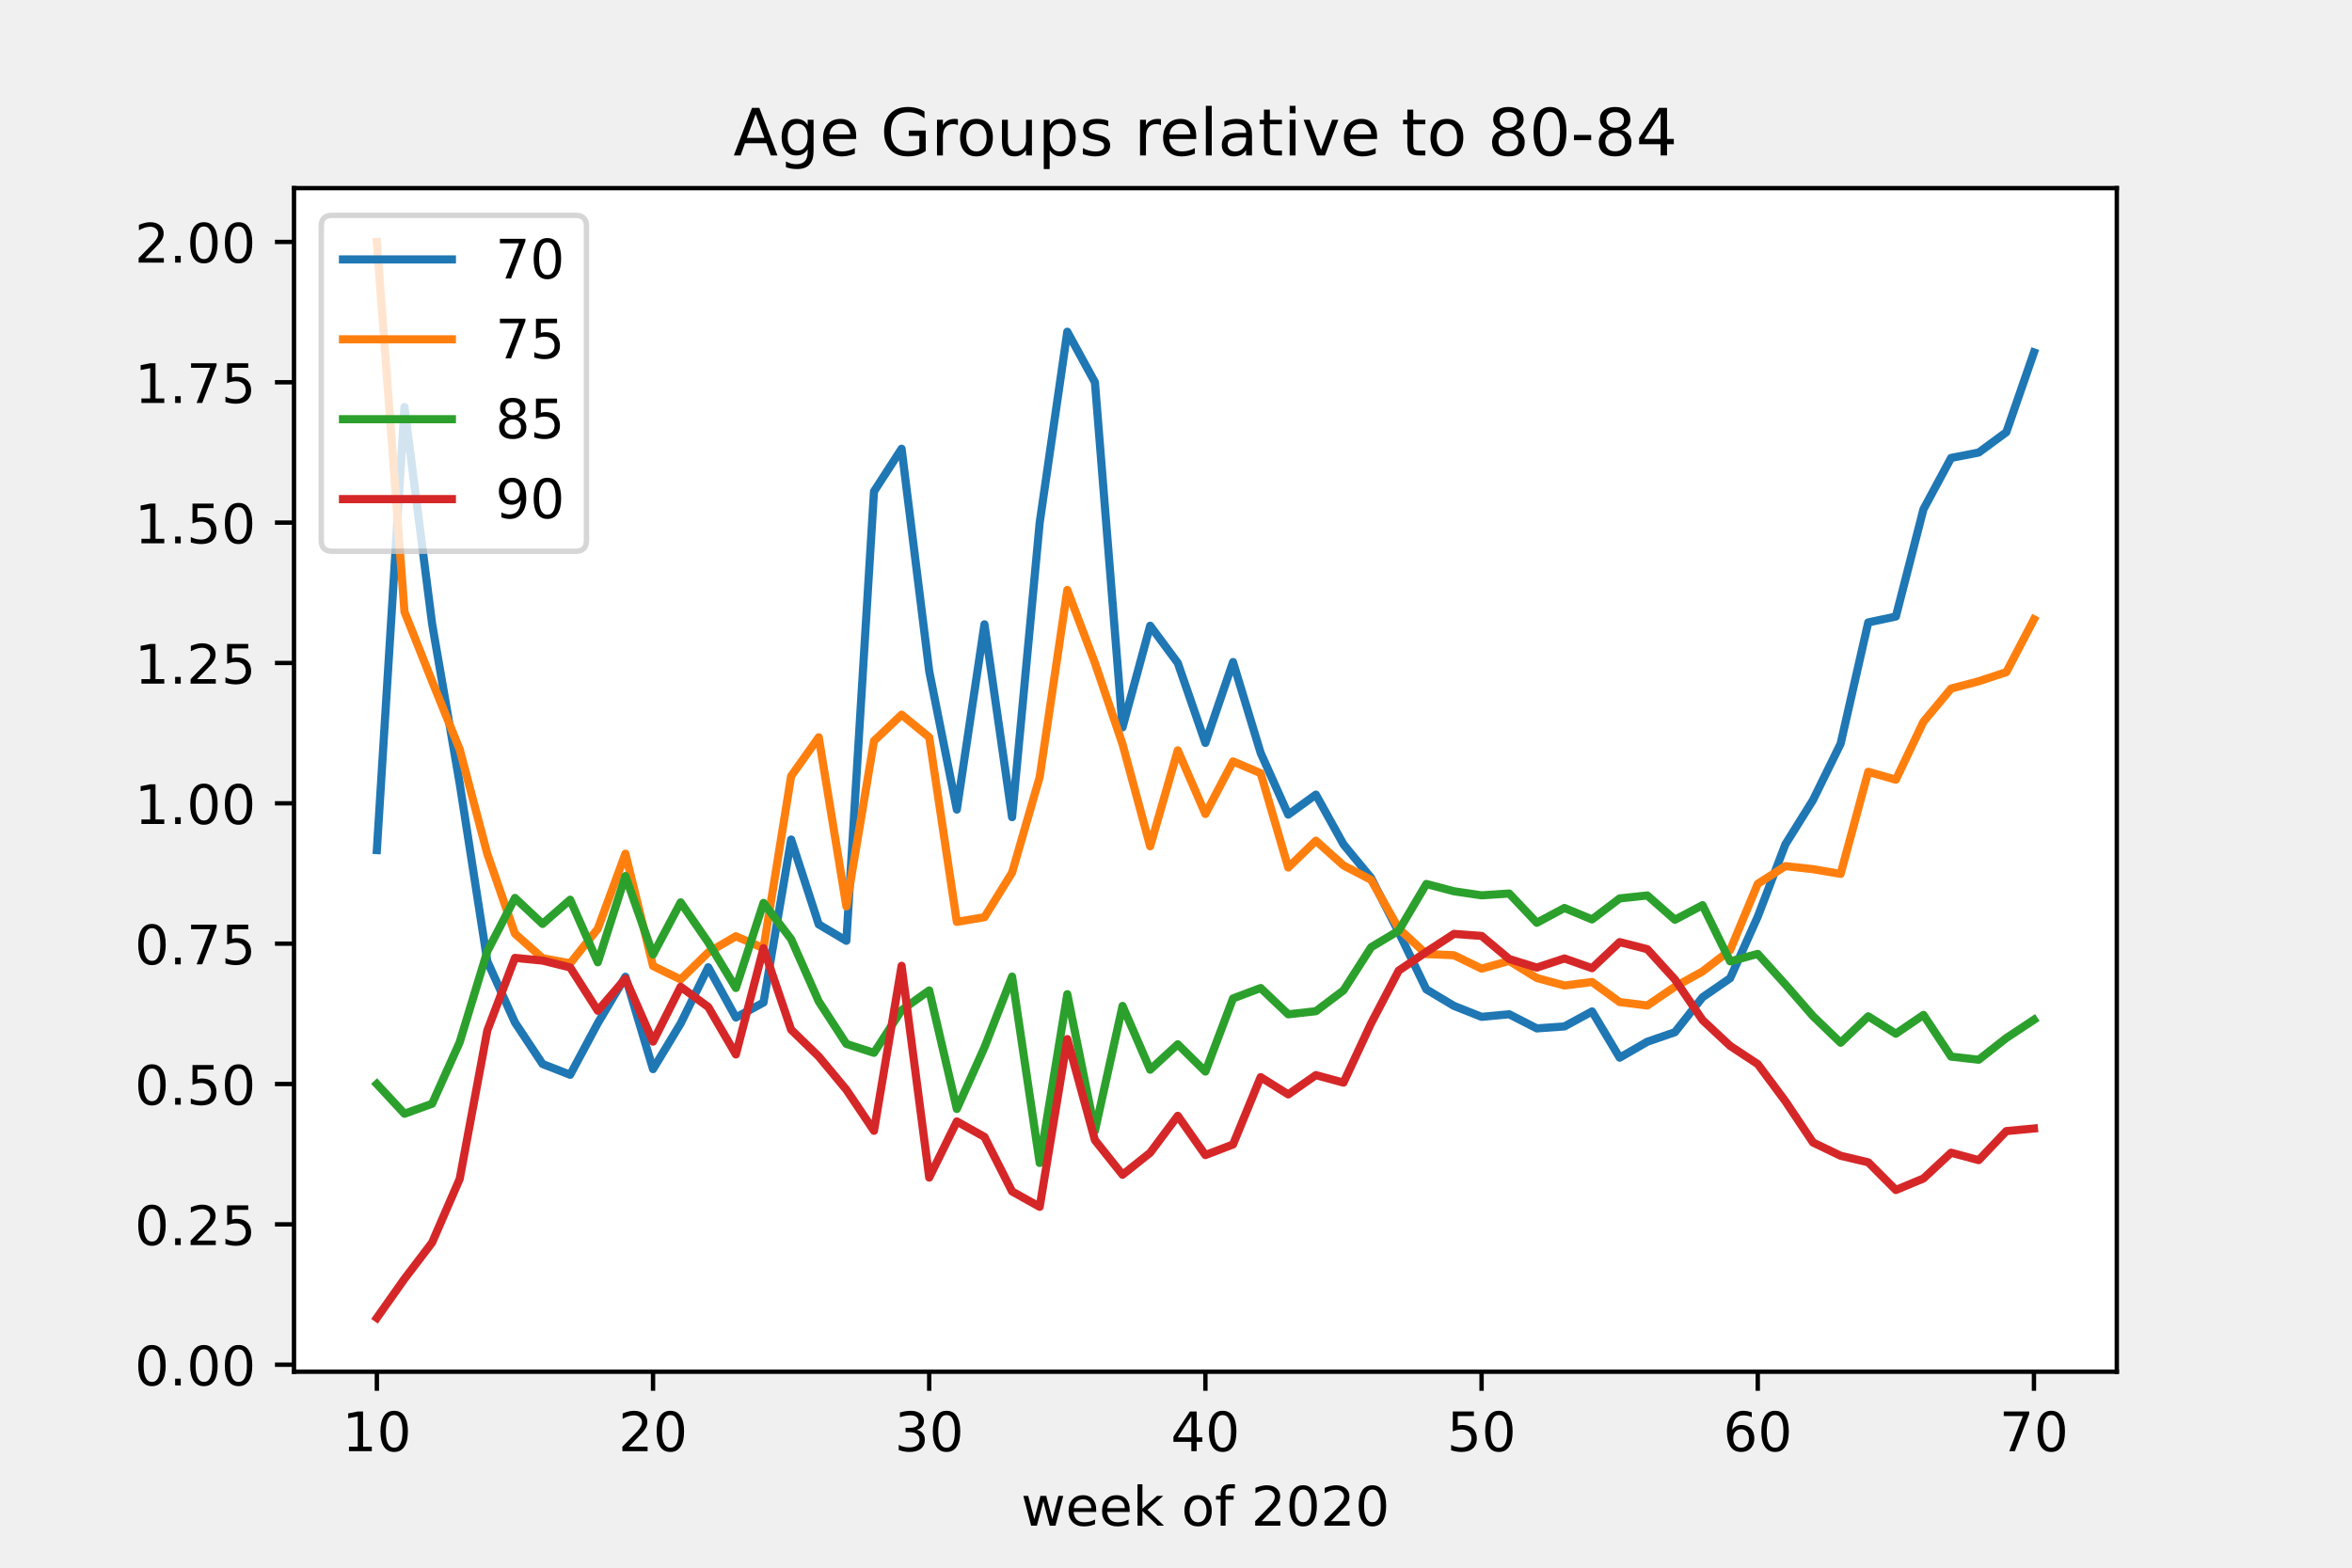
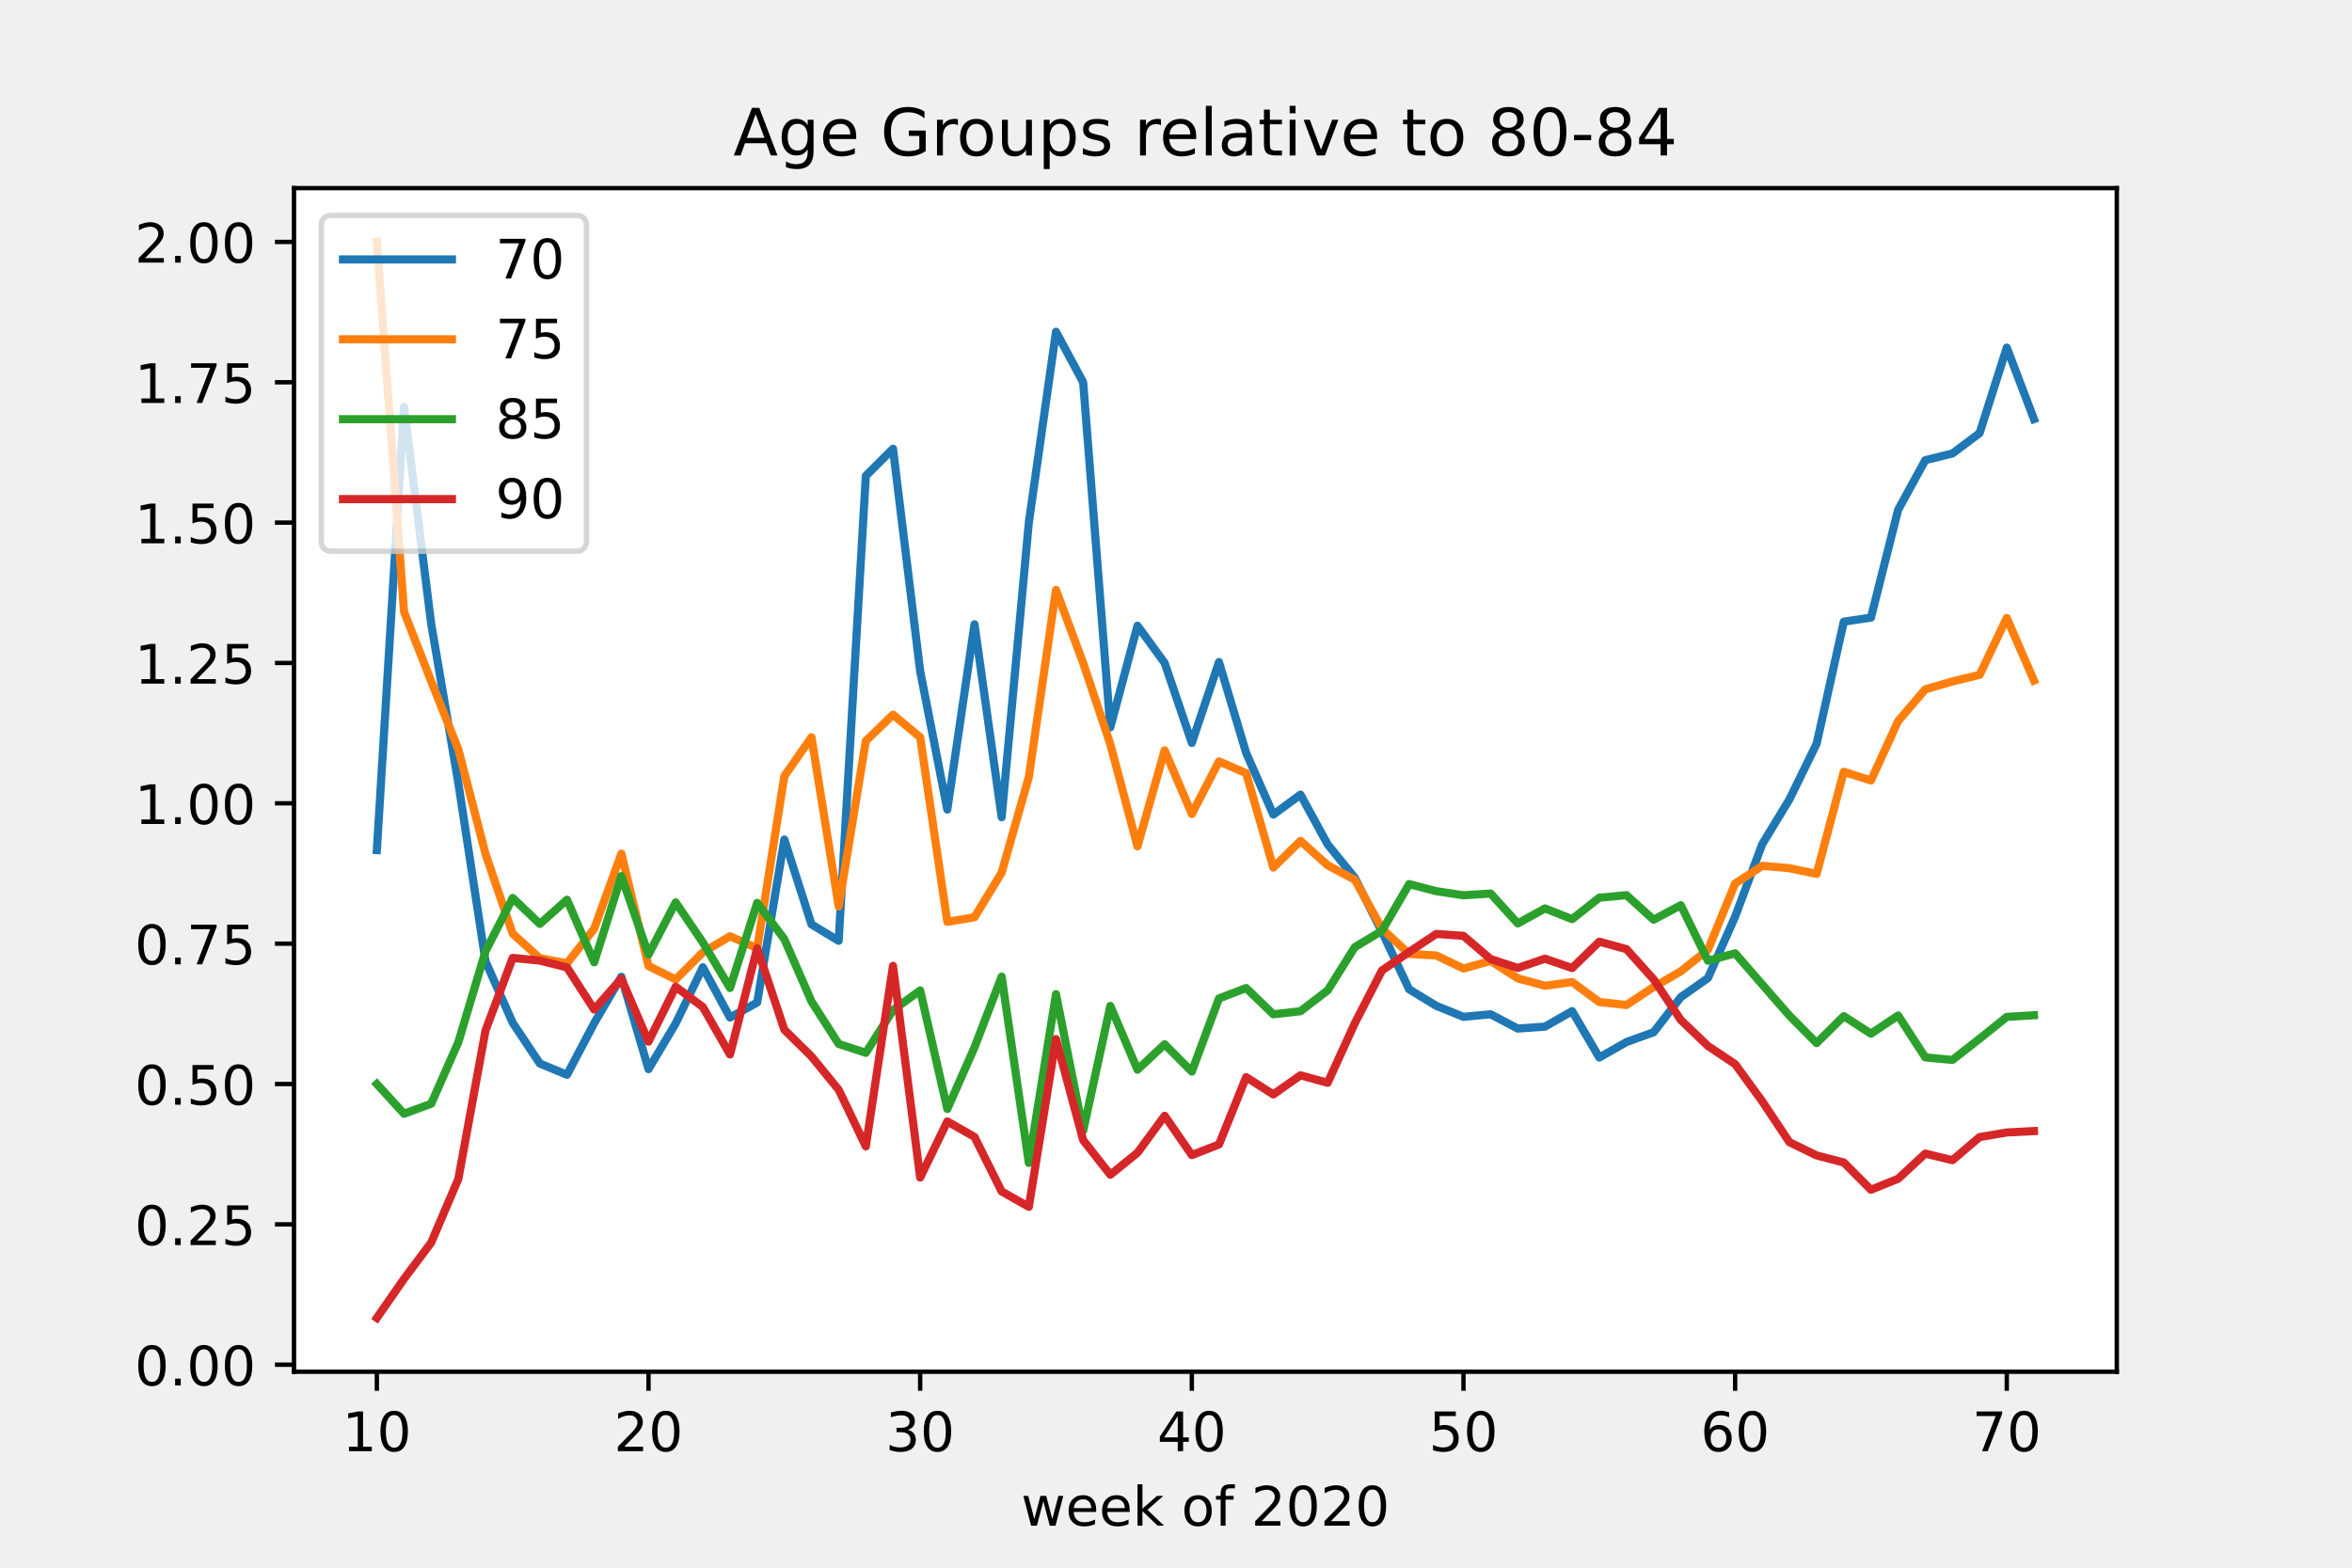
<svg xmlns="http://www.w3.org/2000/svg" xmlns:xlink="http://www.w3.org/1999/xlink" height="288pt" version="1.1" viewBox="0 0 432 288" width="432pt">
  <defs>
    <style type="text/css">*{stroke-linecap:butt;stroke-linejoin:round;}</style>
  </defs>
  <g id="figure_1">
    <g id="patch_1">
      <path d="M 0 288  L 432 288  L 432 0  L 0 0  z " style="fill:none;" />
    </g>
    <g id="axes_1">
      <g id="patch_2">
        <path d="M 54 252  L 388.8 252  L 388.8 34.56  L 54 34.56  z " style="fill:#ffffff;" />
      </g>
      <g id="matplotlib.axis_1">
        <g id="xtick_1">
          <g id="line2d_1">
            <defs>
-               <path d="M 0 0  L 0 3.5  " id="mf7855bc37a" style="stroke:#000000;stroke-width:0.8;" />
+               <path d="M 0 0  L 0 3.5  " id="mee9de5a8cb" style="stroke:#000000;stroke-width:0.8;" />
            </defs>
            <g>
-               <use style="stroke:#000000;stroke-width:0.8;" x="69.218" xlink:href="#mf7855bc37a" y="252" />
+               <use style="stroke:#000000;stroke-width:0.8;" x="69.218" xlink:href="#mee9de5a8cb" y="252" />
            </g>
          </g>
          <g id="text_1">
            <g transform="translate(62.85568 266.5984)scale(0.1 -0.1)">
              <defs>
                <path d="M 12.406 8.297  L 28.516 8.297  L 28.516 63.922  L 10.984 60.406  L 10.984 69.391  L 28.422 72.906  L 38.281 72.906  L 38.281 8.297  L 54.391 8.297  L 54.391 0  L 12.406 0  z " id="DejaVuSans-49" />
                <path d="M 31.781 66.406  Q 24.172 66.406 20.328 58.906  Q 16.5 51.422 16.5 36.375  Q 16.5 21.391 20.328 13.891  Q 24.172 6.391 31.781 6.391  Q 39.453 6.391 43.281 13.891  Q 47.125 21.391 47.125 36.375  Q 47.125 51.422 43.281 58.906  Q 39.453 66.406 31.781 66.406  z M 31.781 74.219  Q 44.047 74.219 50.516 64.516  Q 56.984 54.828 56.984 36.375  Q 56.984 17.969 50.516 8.266  Q 44.047 -1.422 31.781 -1.422  Q 19.531 -1.422 13.062 8.266  Q 6.594 17.969 6.594 36.375  Q 6.594 54.828 13.062 64.516  Q 19.531 74.219 31.781 74.219  z " id="DejaVuSans-48" />
              </defs>
              <use xlink:href="#DejaVuSans-49" />
              <use x="63.623" xlink:href="#DejaVuSans-48" />
            </g>
          </g>
        </g>
        <g id="xtick_2">
          <g id="line2d_2">
            <g>
-               <use style="stroke:#000000;stroke-width:0.8;" x="119.945" xlink:href="#mf7855bc37a" y="252" />
+               <use style="stroke:#000000;stroke-width:0.8;" x="119.114" xlink:href="#mee9de5a8cb" y="252" />
            </g>
          </g>
          <g id="text_2">
-             <g transform="translate(113.583 266.5984)scale(0.1 -0.1)">
+             <g transform="translate(112.7514 266.5984)scale(0.1 -0.1)">
              <defs>
                <path d="M 19.188 8.297  L 53.609 8.297  L 53.609 0  L 7.328 0  L 7.328 8.297  Q 12.938 14.109 22.625 23.891  Q 32.328 33.688 34.812 36.531  Q 39.547 41.844 41.422 45.531  Q 43.312 49.219 43.312 52.781  Q 43.312 58.594 39.234 62.25  Q 35.156 65.922 28.609 65.922  Q 23.969 65.922 18.812 64.312  Q 13.672 62.703 7.812 59.422  L 7.812 69.391  Q 13.766 71.781 18.938 73  Q 24.125 74.219 28.422 74.219  Q 39.75 74.219 46.484 68.547  Q 53.219 62.891 53.219 53.422  Q 53.219 48.922 51.531 44.891  Q 49.859 40.875 45.406 35.406  Q 44.188 33.984 37.641 27.219  Q 31.109 20.453 19.188 8.297  z " id="DejaVuSans-50" />
              </defs>
              <use xlink:href="#DejaVuSans-50" />
              <use x="63.623" xlink:href="#DejaVuSans-48" />
            </g>
          </g>
        </g>
        <g id="xtick_3">
          <g id="line2d_3">
            <g>
-               <use style="stroke:#000000;stroke-width:0.8;" x="170.673" xlink:href="#mf7855bc37a" y="252" />
+               <use style="stroke:#000000;stroke-width:0.8;" x="169.01" xlink:href="#mee9de5a8cb" y="252" />
            </g>
          </g>
          <g id="text_3">
-             <g transform="translate(164.3102 266.5984)scale(0.1 -0.1)">
+             <g transform="translate(162.647 266.5984)scale(0.1 -0.1)">
              <defs>
                <path d="M 40.578 39.312  Q 47.656 37.797 51.625 33  Q 55.609 28.219 55.609 21.188  Q 55.609 10.406 48.188 4.484  Q 40.766 -1.422 27.094 -1.422  Q 22.516 -1.422 17.656 -0.516  Q 12.797 0.391 7.625 2.203  L 7.625 11.719  Q 11.719 9.328 16.594 8.109  Q 21.484 6.891 26.812 6.891  Q 36.078 6.891 40.938 10.547  Q 45.797 14.203 45.797 21.188  Q 45.797 27.641 41.281 31.266  Q 36.766 34.906 28.719 34.906  L 20.219 34.906  L 20.219 43.016  L 29.109 43.016  Q 36.375 43.016 40.234 45.922  Q 44.094 48.828 44.094 54.297  Q 44.094 59.906 40.109 62.906  Q 36.141 65.922 28.719 65.922  Q 24.656 65.922 20.016 65.031  Q 15.375 64.156 9.812 62.312  L 9.812 71.094  Q 15.438 72.656 20.344 73.438  Q 25.25 74.219 29.594 74.219  Q 40.828 74.219 47.359 69.109  Q 53.906 64.016 53.906 55.328  Q 53.906 49.266 50.438 45.094  Q 46.969 40.922 40.578 39.312  z " id="DejaVuSans-51" />
              </defs>
              <use xlink:href="#DejaVuSans-51" />
              <use x="63.623" xlink:href="#DejaVuSans-48" />
            </g>
          </g>
        </g>
        <g id="xtick_4">
          <g id="line2d_4">
            <g>
-               <use style="stroke:#000000;stroke-width:0.8;" x="221.4" xlink:href="#mf7855bc37a" y="252" />
+               <use style="stroke:#000000;stroke-width:0.8;" x="218.905" xlink:href="#mee9de5a8cb" y="252" />
            </g>
          </g>
          <g id="text_4">
-             <g transform="translate(215.0375 266.5984)scale(0.1 -0.1)">
+             <g transform="translate(212.5427 266.5984)scale(0.1 -0.1)">
              <defs>
                <path d="M 37.797 64.312  L 12.891 25.391  L 37.797 25.391  z M 35.203 72.906  L 47.609 72.906  L 47.609 25.391  L 58.016 25.391  L 58.016 17.188  L 47.609 17.188  L 47.609 0  L 37.797 0  L 37.797 17.188  L 4.891 17.188  L 4.891 26.703  z " id="DejaVuSans-52" />
              </defs>
              <use xlink:href="#DejaVuSans-52" />
              <use x="63.623" xlink:href="#DejaVuSans-48" />
            </g>
          </g>
        </g>
        <g id="xtick_5">
          <g id="line2d_5">
            <g>
-               <use style="stroke:#000000;stroke-width:0.8;" x="272.127" xlink:href="#mf7855bc37a" y="252" />
+               <use style="stroke:#000000;stroke-width:0.8;" x="268.801" xlink:href="#mee9de5a8cb" y="252" />
            </g>
          </g>
          <g id="text_5">
-             <g transform="translate(265.7648 266.5984)scale(0.1 -0.1)">
+             <g transform="translate(262.4384 266.5984)scale(0.1 -0.1)">
              <defs>
                <path d="M 10.797 72.906  L 49.516 72.906  L 49.516 64.594  L 19.828 64.594  L 19.828 46.734  Q 21.969 47.469 24.109 47.828  Q 26.266 48.188 28.422 48.188  Q 40.625 48.188 47.75 41.5  Q 54.891 34.812 54.891 23.391  Q 54.891 11.625 47.562 5.094  Q 40.234 -1.422 26.906 -1.422  Q 22.312 -1.422 17.547 -0.641  Q 12.797 0.141 7.719 1.703  L 7.719 11.625  Q 12.109 9.234 16.797 8.062  Q 21.484 6.891 26.703 6.891  Q 35.156 6.891 40.078 11.328  Q 45.016 15.766 45.016 23.391  Q 45.016 31 40.078 35.438  Q 35.156 39.891 26.703 39.891  Q 22.75 39.891 18.812 39.016  Q 14.891 38.141 10.797 36.281  z " id="DejaVuSans-53" />
              </defs>
              <use xlink:href="#DejaVuSans-53" />
              <use x="63.623" xlink:href="#DejaVuSans-48" />
            </g>
          </g>
        </g>
        <g id="xtick_6">
          <g id="line2d_6">
            <g>
-               <use style="stroke:#000000;stroke-width:0.8;" x="322.855" xlink:href="#mf7855bc37a" y="252" />
+               <use style="stroke:#000000;stroke-width:0.8;" x="318.697" xlink:href="#mee9de5a8cb" y="252" />
            </g>
          </g>
          <g id="text_6">
-             <g transform="translate(316.492 266.5984)scale(0.1 -0.1)">
+             <g transform="translate(312.3341 266.5984)scale(0.1 -0.1)">
              <defs>
                <path d="M 33.016 40.375  Q 26.375 40.375 22.484 35.828  Q 18.609 31.297 18.609 23.391  Q 18.609 15.531 22.484 10.953  Q 26.375 6.391 33.016 6.391  Q 39.656 6.391 43.531 10.953  Q 47.406 15.531 47.406 23.391  Q 47.406 31.297 43.531 35.828  Q 39.656 40.375 33.016 40.375  z M 52.594 71.297  L 52.594 62.312  Q 48.875 64.062 45.094 64.984  Q 41.312 65.922 37.594 65.922  Q 27.828 65.922 22.672 59.328  Q 17.531 52.734 16.797 39.406  Q 19.672 43.656 24.016 45.922  Q 28.375 48.188 33.594 48.188  Q 44.578 48.188 50.953 41.516  Q 57.328 34.859 57.328 23.391  Q 57.328 12.156 50.688 5.359  Q 44.047 -1.422 33.016 -1.422  Q 20.359 -1.422 13.672 8.266  Q 6.984 17.969 6.984 36.375  Q 6.984 53.656 15.188 63.938  Q 23.391 74.219 37.203 74.219  Q 40.922 74.219 44.703 73.484  Q 48.484 72.75 52.594 71.297  z " id="DejaVuSans-54" />
              </defs>
              <use xlink:href="#DejaVuSans-54" />
              <use x="63.623" xlink:href="#DejaVuSans-48" />
            </g>
          </g>
        </g>
        <g id="xtick_7">
          <g id="line2d_7">
            <g>
-               <use style="stroke:#000000;stroke-width:0.8;" x="373.582" xlink:href="#mf7855bc37a" y="252" />
+               <use style="stroke:#000000;stroke-width:0.8;" x="368.592" xlink:href="#mee9de5a8cb" y="252" />
            </g>
          </g>
          <g id="text_7">
-             <g transform="translate(367.2193 266.5984)scale(0.1 -0.1)">
+             <g transform="translate(362.2298 266.5984)scale(0.1 -0.1)">
              <defs>
                <path d="M 8.203 72.906  L 55.078 72.906  L 55.078 68.703  L 28.609 0  L 18.312 0  L 43.219 64.594  L 8.203 64.594  z " id="DejaVuSans-55" />
              </defs>
              <use xlink:href="#DejaVuSans-55" />
              <use x="63.623" xlink:href="#DejaVuSans-48" />
            </g>
          </g>
        </g>
        <g id="text_8">
          <g transform="translate(187.5398 280.2766)scale(0.1 -0.1)">
            <defs>
              <path d="M 4.203 54.688  L 13.188 54.688  L 24.422 12.016  L 35.594 54.688  L 46.188 54.688  L 57.422 12.016  L 68.609 54.688  L 77.594 54.688  L 63.281 0  L 52.688 0  L 40.922 44.828  L 29.109 0  L 18.5 0  z " id="DejaVuSans-119" />
              <path d="M 56.203 29.594  L 56.203 25.203  L 14.891 25.203  Q 15.484 15.922 20.484 11.062  Q 25.484 6.203 34.422 6.203  Q 39.594 6.203 44.453 7.469  Q 49.312 8.734 54.109 11.281  L 54.109 2.781  Q 49.266 0.734 44.188 -0.344  Q 39.109 -1.422 33.891 -1.422  Q 20.797 -1.422 13.156 6.188  Q 5.516 13.812 5.516 26.812  Q 5.516 40.234 12.766 48.109  Q 20.016 56 32.328 56  Q 43.359 56 49.781 48.891  Q 56.203 41.797 56.203 29.594  z M 47.219 32.234  Q 47.125 39.594 43.094 43.984  Q 39.062 48.391 32.422 48.391  Q 24.906 48.391 20.391 44.141  Q 15.875 39.891 15.188 32.172  z " id="DejaVuSans-101" />
              <path d="M 9.078 75.984  L 18.109 75.984  L 18.109 31.109  L 44.922 54.688  L 56.391 54.688  L 27.391 29.109  L 57.625 0  L 45.906 0  L 18.109 26.703  L 18.109 0  L 9.078 0  z " id="DejaVuSans-107" />
              <path id="DejaVuSans-32" />
              <path d="M 30.609 48.391  Q 23.391 48.391 19.188 42.75  Q 14.984 37.109 14.984 27.297  Q 14.984 17.484 19.156 11.844  Q 23.344 6.203 30.609 6.203  Q 37.797 6.203 41.984 11.859  Q 46.188 17.531 46.188 27.297  Q 46.188 37.016 41.984 42.703  Q 37.797 48.391 30.609 48.391  z M 30.609 56  Q 42.328 56 49.016 48.375  Q 55.719 40.766 55.719 27.297  Q 55.719 13.875 49.016 6.219  Q 42.328 -1.422 30.609 -1.422  Q 18.844 -1.422 12.172 6.219  Q 5.516 13.875 5.516 27.297  Q 5.516 40.766 12.172 48.375  Q 18.844 56 30.609 56  z " id="DejaVuSans-111" />
              <path d="M 37.109 75.984  L 37.109 68.5  L 28.516 68.5  Q 23.688 68.5 21.797 66.547  Q 19.922 64.594 19.922 59.516  L 19.922 54.688  L 34.719 54.688  L 34.719 47.703  L 19.922 47.703  L 19.922 0  L 10.891 0  L 10.891 47.703  L 2.297 47.703  L 2.297 54.688  L 10.891 54.688  L 10.891 58.5  Q 10.891 67.625 15.141 71.797  Q 19.391 75.984 28.609 75.984  z " id="DejaVuSans-102" />
            </defs>
            <use xlink:href="#DejaVuSans-119" />
            <use x="81.787" xlink:href="#DejaVuSans-101" />
            <use x="143.311" xlink:href="#DejaVuSans-101" />
            <use x="204.834" xlink:href="#DejaVuSans-107" />
            <use x="262.744" xlink:href="#DejaVuSans-32" />
            <use x="294.531" xlink:href="#DejaVuSans-111" />
            <use x="355.713" xlink:href="#DejaVuSans-102" />
            <use x="390.918" xlink:href="#DejaVuSans-32" />
            <use x="422.705" xlink:href="#DejaVuSans-50" />
            <use x="486.328" xlink:href="#DejaVuSans-48" />
            <use x="549.951" xlink:href="#DejaVuSans-50" />
            <use x="613.574" xlink:href="#DejaVuSans-48" />
          </g>
        </g>
      </g>
      <g id="matplotlib.axis_2">
        <g id="ytick_1">
          <g id="line2d_8">
            <defs>
-               <path d="M 0 0  L -3.5 0  " id="mc076b81597" style="stroke:#000000;stroke-width:0.8;" />
+               <path d="M 0 0  L -3.5 0  " id="m089d437237" style="stroke:#000000;stroke-width:0.8;" />
            </defs>
            <g>
-               <use style="stroke:#000000;stroke-width:0.8;" x="54" xlink:href="#mc076b81597" y="250.711" />
+               <use style="stroke:#000000;stroke-width:0.8;" x="54" xlink:href="#m089d437237" y="250.711" />
            </g>
          </g>
          <g id="text_9">
            <g transform="translate(24.73438 254.51)scale(0.1 -0.1)">
              <defs>
                <path d="M 10.688 12.406  L 21 12.406  L 21 0  L 10.688 0  z " id="DejaVuSans-46" />
              </defs>
              <use xlink:href="#DejaVuSans-48" />
              <use x="63.623" xlink:href="#DejaVuSans-46" />
              <use x="95.41" xlink:href="#DejaVuSans-48" />
              <use x="159.033" xlink:href="#DejaVuSans-48" />
            </g>
          </g>
        </g>
        <g id="ytick_2">
          <g id="line2d_9">
            <g>
-               <use style="stroke:#000000;stroke-width:0.8;" x="54" xlink:href="#mc076b81597" y="224.927" />
+               <use style="stroke:#000000;stroke-width:0.8;" x="54" xlink:href="#m089d437237" y="224.927" />
            </g>
          </g>
          <g id="text_10">
            <g transform="translate(24.73438 228.7267)scale(0.1 -0.1)">
              <use xlink:href="#DejaVuSans-48" />
              <use x="63.623" xlink:href="#DejaVuSans-46" />
              <use x="95.41" xlink:href="#DejaVuSans-50" />
              <use x="159.033" xlink:href="#DejaVuSans-53" />
            </g>
          </g>
        </g>
        <g id="ytick_3">
          <g id="line2d_10">
            <g>
-               <use style="stroke:#000000;stroke-width:0.8;" x="54" xlink:href="#mc076b81597" y="199.144" />
+               <use style="stroke:#000000;stroke-width:0.8;" x="54" xlink:href="#m089d437237" y="199.144" />
            </g>
          </g>
          <g id="text_11">
            <g transform="translate(24.73438 202.9433)scale(0.1 -0.1)">
              <use xlink:href="#DejaVuSans-48" />
              <use x="63.623" xlink:href="#DejaVuSans-46" />
              <use x="95.41" xlink:href="#DejaVuSans-53" />
              <use x="159.033" xlink:href="#DejaVuSans-48" />
            </g>
          </g>
        </g>
        <g id="ytick_4">
          <g id="line2d_11">
            <g>
-               <use style="stroke:#000000;stroke-width:0.8;" x="54" xlink:href="#mc076b81597" y="173.361" />
+               <use style="stroke:#000000;stroke-width:0.8;" x="54" xlink:href="#m089d437237" y="173.361" />
            </g>
          </g>
          <g id="text_12">
            <g transform="translate(24.73438 177.1599)scale(0.1 -0.1)">
              <use xlink:href="#DejaVuSans-48" />
              <use x="63.623" xlink:href="#DejaVuSans-46" />
              <use x="95.41" xlink:href="#DejaVuSans-55" />
              <use x="159.033" xlink:href="#DejaVuSans-53" />
            </g>
          </g>
        </g>
        <g id="ytick_5">
          <g id="line2d_12">
            <g>
-               <use style="stroke:#000000;stroke-width:0.8;" x="54" xlink:href="#mc076b81597" y="147.577" />
+               <use style="stroke:#000000;stroke-width:0.8;" x="54" xlink:href="#m089d437237" y="147.577" />
            </g>
          </g>
          <g id="text_13">
            <g transform="translate(24.73438 151.3765)scale(0.1 -0.1)">
              <use xlink:href="#DejaVuSans-49" />
              <use x="63.623" xlink:href="#DejaVuSans-46" />
              <use x="95.41" xlink:href="#DejaVuSans-48" />
              <use x="159.033" xlink:href="#DejaVuSans-48" />
            </g>
          </g>
        </g>
        <g id="ytick_6">
          <g id="line2d_13">
            <g>
-               <use style="stroke:#000000;stroke-width:0.8;" x="54" xlink:href="#mc076b81597" y="121.794" />
+               <use style="stroke:#000000;stroke-width:0.8;" x="54" xlink:href="#m089d437237" y="121.794" />
            </g>
          </g>
          <g id="text_14">
            <g transform="translate(24.73438 125.5931)scale(0.1 -0.1)">
              <use xlink:href="#DejaVuSans-49" />
              <use x="63.623" xlink:href="#DejaVuSans-46" />
              <use x="95.41" xlink:href="#DejaVuSans-50" />
              <use x="159.033" xlink:href="#DejaVuSans-53" />
            </g>
          </g>
        </g>
        <g id="ytick_7">
          <g id="line2d_14">
            <g>
-               <use style="stroke:#000000;stroke-width:0.8;" x="54" xlink:href="#mc076b81597" y="96.01" />
+               <use style="stroke:#000000;stroke-width:0.8;" x="54" xlink:href="#m089d437237" y="96.01" />
            </g>
          </g>
          <g id="text_15">
            <g transform="translate(24.73438 99.80965)scale(0.1 -0.1)">
              <use xlink:href="#DejaVuSans-49" />
              <use x="63.623" xlink:href="#DejaVuSans-46" />
              <use x="95.41" xlink:href="#DejaVuSans-53" />
              <use x="159.033" xlink:href="#DejaVuSans-48" />
            </g>
          </g>
        </g>
        <g id="ytick_8">
          <g id="line2d_15">
            <g>
-               <use style="stroke:#000000;stroke-width:0.8;" x="54" xlink:href="#mc076b81597" y="70.227" />
+               <use style="stroke:#000000;stroke-width:0.8;" x="54" xlink:href="#m089d437237" y="70.227" />
            </g>
          </g>
          <g id="text_16">
            <g transform="translate(24.73438 74.02625)scale(0.1 -0.1)">
              <use xlink:href="#DejaVuSans-49" />
              <use x="63.623" xlink:href="#DejaVuSans-46" />
              <use x="95.41" xlink:href="#DejaVuSans-55" />
              <use x="159.033" xlink:href="#DejaVuSans-53" />
            </g>
          </g>
        </g>
        <g id="ytick_9">
          <g id="line2d_16">
            <g>
-               <use style="stroke:#000000;stroke-width:0.8;" x="54" xlink:href="#mc076b81597" y="44.444" />
+               <use style="stroke:#000000;stroke-width:0.8;" x="54" xlink:href="#m089d437237" y="44.444" />
            </g>
          </g>
          <g id="text_17">
            <g transform="translate(24.73438 48.24285)scale(0.1 -0.1)">
              <use xlink:href="#DejaVuSans-50" />
              <use x="63.623" xlink:href="#DejaVuSans-46" />
              <use x="95.41" xlink:href="#DejaVuSans-48" />
              <use x="159.033" xlink:href="#DejaVuSans-48" />
            </g>
          </g>
        </g>
      </g>
      <g id="line2d_17">
-         <path clip-path="url(#p39f4056c13)" d="M 69.218 156.172  L 74.291 74.777  L 79.364 114.592  L 84.436 143.954  L 89.509 176.602  L 94.582 187.832  L 99.655 195.467  L 104.727 197.448  L 109.8 187.964  L 114.873 179.442  L 119.945 196.408  L 125.018 188.022  L 130.091 177.696  L 135.164 186.931  L 140.236 184.173  L 145.309 154.231  L 150.382 169.822  L 155.455 172.834  L 160.527 90.281  L 165.6 82.44  L 170.673 123.311  L 175.745 148.723  L 180.818 114.694  L 185.891 150.124  L 190.964 96.01  L 196.036 60.945  L 201.109 70.227  L 206.182 133.619  L 211.255 114.953  L 216.327 121.794  L 221.4 136.481  L 226.473 121.629  L 231.545 138.311  L 236.618 149.656  L 241.691 145.978  L 246.764 155.118  L 251.836 161.285  L 256.909 171.255  L 261.982 181.761  L 267.055 184.793  L 272.127 186.804  L 277.2 186.332  L 282.273 188.928  L 287.345 188.569  L 292.418 185.81  L 297.491 194.306  L 302.564 191.377  L 307.636 189.627  L 312.709 183.209  L 317.782 179.711  L 322.855 168.389  L 327.927 155.114  L 333 146.979  L 338.073 136.628  L 343.145 114.345  L 348.218 113.264  L 353.291 93.547  L 358.364 84.127  L 363.436 83.136  L 368.509 79.396  L 373.582 64.746  " style="fill:none;stroke:#1f77b4;stroke-linecap:square;stroke-width:1.5;" />
+         <path clip-path="url(#p88401be35b)" d="M 69.218 156.172  L 74.208 74.777  L 79.197 114.592  L 84.187 143.874  L 89.176 176.602  L 94.166 187.892  L 99.156 195.379  L 104.145 197.448  L 109.135 187.964  L 114.124 179.442  L 119.114 196.408  L 124.103 188.022  L 129.093 177.696  L 134.083 186.931  L 139.072 184.173  L 144.062 154.231  L 149.051 169.822  L 154.041 172.834  L 159.03 87.416  L 164.02 82.44  L 169.01 123.311  L 173.999 148.723  L 178.989 114.694  L 183.978 150.124  L 188.968 96.01  L 193.957 60.945  L 198.947 70.227  L 203.937 133.619  L 208.926 114.953  L 213.916 121.794  L 218.905 136.481  L 223.895 121.629  L 228.884 138.311  L 233.874 149.656  L 238.863 145.978  L 243.853 155.118  L 248.843 161.262  L 253.832 171.184  L 258.822 181.747  L 263.811 184.781  L 268.801 186.8  L 273.79 186.333  L 278.78 188.958  L 283.77 188.602  L 288.759 185.761  L 293.749 194.278  L 298.738 191.432  L 303.728 189.632  L 308.717 183.188  L 313.707 179.68  L 318.697 168.389  L 323.686 155.06  L 328.676 146.845  L 333.665 136.628  L 338.655 114.212  L 343.644 113.457  L 348.634 93.655  L 353.624 84.539  L 358.613 83.31  L 363.603 79.566  L 368.592 63.866  L 373.582 76.992  " style="fill:none;stroke:#1f77b4;stroke-linecap:square;stroke-width:1.5;" />
      </g>
      <g id="line2d_18">
-         <path clip-path="url(#p39f4056c13)" d="M 69.218 44.444  L 74.291 112.39  L 79.364 125.147  L 84.436 137.674  L 89.509 156.867  L 94.582 171.525  L 99.655 176.031  L 104.727 176.972  L 109.8 170.623  L 114.873 156.828  L 119.945 177.465  L 125.018 179.933  L 130.091 174.958  L 135.164 172.004  L 140.236 174.192  L 145.309 142.587  L 150.382 135.444  L 155.455 166.52  L 160.527 136.118  L 165.6 131.293  L 170.673 135.444  L 175.745 169.35  L 180.818 168.503  L 185.891 160.31  L 190.964 142.743  L 196.036 108.386  L 201.109 121.794  L 206.182 136.721  L 211.255 155.47  L 216.327 137.848  L 221.4 149.535  L 226.473 139.881  L 231.545 142.041  L 236.618 159.374  L 241.691 154.446  L 246.764 158.993  L 251.836 161.637  L 256.909 170.593  L 261.982 175.269  L 267.055 175.484  L 272.127 177.951  L 277.2 176.531  L 282.273 179.669  L 287.345 181.049  L 292.418 180.404  L 297.491 184.092  L 302.564 184.722  L 307.636 181.267  L 312.709 178.465  L 317.782 174.55  L 322.855 162.362  L 327.927 159.114  L 333 159.679  L 338.073 160.54  L 343.145 141.79  L 348.218 143.234  L 353.291 132.581  L 358.364 126.497  L 363.436 125.157  L 368.509 123.481  L 373.582 113.783  " style="fill:none;stroke:#ff7f0e;stroke-linecap:square;stroke-width:1.5;" />
+         <path clip-path="url(#p88401be35b)" d="M 69.218 44.444  L 74.208 112.39  L 79.197 125.147  L 84.187 137.674  L 89.176 156.867  L 94.166 171.525  L 99.156 176.031  L 104.145 176.972  L 109.135 170.623  L 114.124 156.828  L 119.114 177.465  L 124.103 179.933  L 129.093 174.958  L 134.083 172.004  L 139.072 174.192  L 144.062 142.587  L 149.051 135.444  L 154.041 166.52  L 159.03 136.118  L 164.02 131.293  L 169.01 135.444  L 173.999 169.35  L 178.989 168.503  L 183.978 160.31  L 188.968 142.743  L 193.957 108.386  L 198.947 121.794  L 203.937 136.721  L 208.926 155.47  L 213.916 137.848  L 218.905 149.535  L 223.895 139.881  L 228.884 142.041  L 233.874 159.374  L 238.863 154.482  L 243.853 158.963  L 248.843 161.614  L 253.832 170.593  L 258.822 175.254  L 263.811 175.527  L 268.801 177.93  L 273.79 176.529  L 278.78 179.738  L 283.77 181.094  L 288.759 180.408  L 293.749 184.085  L 298.738 184.629  L 303.728 181.324  L 308.717 178.442  L 313.707 174.472  L 318.697 162.311  L 323.686 159.062  L 328.676 159.495  L 333.665 160.54  L 338.655 141.787  L 343.644 143.379  L 348.634 132.473  L 353.624 126.635  L 358.613 125.183  L 363.603 123.976  L 368.592 113.523  L 373.582 125.026  " style="fill:none;stroke:#ff7f0e;stroke-linecap:square;stroke-width:1.5;" />
      </g>
      <g id="line2d_19">
-         <path clip-path="url(#p39f4056c13)" d="M 69.218 199.144  L 74.291 204.604  L 79.364 202.772  L 84.436 191.455  L 89.509 174.765  L 94.582 164.967  L 99.655 169.727  L 104.727 165.29  L 109.8 176.783  L 114.873 160.94  L 119.945 175.36  L 125.018 165.777  L 130.091 173.132  L 135.164 181.503  L 140.236 165.875  L 145.309 172.529  L 150.382 183.977  L 155.455 191.777  L 160.527 193.414  L 165.6 185.574  L 170.673 181.955  L 175.745 203.728  L 180.818 192.418  L 185.891 179.409  L 190.964 213.647  L 196.036 182.643  L 201.109 207.738  L 206.182 184.798  L 211.255 196.513  L 216.327 191.847  L 221.4 196.859  L 226.473 183.421  L 231.545 181.514  L 236.618 186.337  L 241.691 185.771  L 246.764 181.945  L 251.836 174.018  L 256.909 170.972  L 261.982 162.394  L 267.055 163.735  L 272.127 164.482  L 277.2 164.149  L 282.273 169.523  L 287.345 166.805  L 292.418 168.906  L 297.491 165.049  L 302.564 164.505  L 307.636 168.971  L 312.709 166.293  L 317.782 176.614  L 322.855 175.241  L 327.927 180.854  L 333 186.676  L 338.073 191.562  L 343.145 186.711  L 348.218 189.902  L 353.291 186.449  L 358.364 194.111  L 363.436 194.683  L 368.509 190.698  L 373.582 187.339  " style="fill:none;stroke:#2ca02c;stroke-linecap:square;stroke-width:1.5;" />
+         <path clip-path="url(#p88401be35b)" d="M 69.218 199.144  L 74.208 204.604  L 79.197 202.772  L 84.187 191.455  L 89.176 174.765  L 94.166 164.967  L 99.156 169.727  L 104.145 165.29  L 109.135 176.783  L 114.124 160.94  L 119.114 175.36  L 124.103 165.777  L 129.093 173.132  L 134.083 181.503  L 139.072 165.875  L 144.062 172.529  L 149.051 183.977  L 154.041 191.777  L 159.03 193.414  L 164.02 185.574  L 169.01 181.955  L 173.999 203.728  L 178.989 192.418  L 183.978 179.409  L 188.968 213.647  L 193.957 182.643  L 198.947 207.738  L 203.937 184.798  L 208.926 196.513  L 213.916 191.847  L 218.905 196.859  L 223.895 183.421  L 228.884 181.514  L 233.874 186.337  L 238.863 185.771  L 243.853 181.945  L 248.843 173.997  L 253.832 170.995  L 258.822 162.418  L 263.811 163.719  L 268.801 164.472  L 273.79 164.155  L 278.78 169.643  L 283.77 166.889  L 288.759 168.855  L 293.749 164.915  L 298.738 164.45  L 303.728 168.961  L 308.717 166.299  L 313.707 176.492  L 318.697 175.138  L 323.686 180.872  L 328.676 186.594  L 333.665 191.625  L 338.655 186.675  L 343.644 189.902  L 348.634 186.557  L 353.624 194.25  L 358.613 194.725  L 363.603 190.82  L 368.592 186.811  L 373.582 186.515  " style="fill:none;stroke:#2ca02c;stroke-linecap:square;stroke-width:1.5;" />
      </g>
      <g id="line2d_20">
-         <path clip-path="url(#p39f4056c13)" d="M 69.218 242.116  L 74.291 234.937  L 79.364 228.281  L 84.436 216.574  L 89.509 189.303  L 94.582 175.978  L 99.655 176.469  L 104.727 177.726  L 109.8 185.682  L 114.873 179.785  L 119.945 191.356  L 125.018 181.281  L 130.091 184.997  L 135.164 193.716  L 140.236 174.192  L 145.309 189.163  L 150.382 194.088  L 155.455 200.196  L 160.527 207.738  L 165.6 177.432  L 170.673 216.333  L 175.745 206.02  L 180.818 208.86  L 185.891 218.879  L 190.964 221.705  L 196.036 190.893  L 201.109 209.457  L 206.182 215.816  L 211.255 211.773  L 216.327 204.982  L 221.4 212.199  L 226.473 210.249  L 231.545 197.88  L 236.618 201.054  L 241.691 197.509  L 246.764 198.889  L 251.836 187.996  L 256.909 178.304  L 261.982 174.881  L 267.055 171.568  L 272.127 171.937  L 277.2 176.182  L 282.273 177.754  L 287.345 176.081  L 292.418 177.862  L 297.491 173.076  L 302.564 174.371  L 307.636 179.939  L 312.709 187.398  L 317.782 192.143  L 322.855 195.486  L 327.927 202.304  L 333 209.883  L 338.073 212.327  L 343.145 213.525  L 348.218 218.617  L 353.291 216.495  L 358.364 211.766  L 363.436 213.128  L 368.509 207.793  L 373.582 207.317  " style="fill:none;stroke:#d62728;stroke-linecap:square;stroke-width:1.5;" />
+         <path clip-path="url(#p88401be35b)" d="M 69.218 242.116  L 74.208 234.937  L 79.197 228.281  L 84.187 216.574  L 89.176 189.303  L 94.166 175.978  L 99.156 176.469  L 104.145 177.726  L 109.135 185.454  L 114.124 179.785  L 119.114 191.356  L 124.103 181.281  L 129.093 184.997  L 134.083 193.716  L 139.072 174.192  L 144.062 189.163  L 149.051 194.088  L 154.041 200.196  L 159.03 210.603  L 164.02 177.432  L 169.01 216.333  L 173.999 206.02  L 178.989 208.86  L 183.978 218.879  L 188.968 221.705  L 193.957 190.893  L 198.947 209.457  L 203.937 215.816  L 208.926 211.773  L 213.916 204.982  L 218.905 212.199  L 223.895 210.249  L 228.884 197.88  L 233.874 201.054  L 238.863 197.545  L 243.853 198.919  L 248.843 187.98  L 253.832 178.281  L 258.822 174.887  L 263.811 171.572  L 268.801 171.93  L 273.79 176.192  L 278.78 177.822  L 283.77 176.124  L 288.759 177.839  L 293.749 172.999  L 298.738 174.366  L 303.728 179.923  L 308.717 187.377  L 313.707 192.162  L 318.697 195.486  L 323.686 202.334  L 328.676 209.83  L 333.665 212.264  L 338.655 213.562  L 343.644 218.569  L 348.634 216.55  L 353.624 211.93  L 358.613 213.14  L 363.603 208.889  L 368.592 208.046  L 373.582 207.789  " style="fill:none;stroke:#d62728;stroke-linecap:square;stroke-width:1.5;" />
      </g>
      <g id="patch_3">
        <path d="M 54 252  L 54 34.56  " style="fill:none;stroke:#000000;stroke-linecap:square;stroke-linejoin:miter;stroke-width:0.8;" />
      </g>
      <g id="patch_4">
        <path d="M 388.8 252  L 388.8 34.56  " style="fill:none;stroke:#000000;stroke-linecap:square;stroke-linejoin:miter;stroke-width:0.8;" />
      </g>
      <g id="patch_5">
        <path d="M 54 252  L 388.8 252  " style="fill:none;stroke:#000000;stroke-linecap:square;stroke-linejoin:miter;stroke-width:0.8;" />
      </g>
      <g id="patch_6">
        <path d="M 54 34.56  L 388.8 34.56  " style="fill:none;stroke:#000000;stroke-linecap:square;stroke-linejoin:miter;stroke-width:0.8;" />
      </g>
      <g id="text_18">
        <g transform="translate(134.6906 28.56)scale(0.12 -0.12)">
          <defs>
            <path d="M 34.188 63.188  L 20.797 26.906  L 47.609 26.906  z M 28.609 72.906  L 39.797 72.906  L 67.578 0  L 57.328 0  L 50.688 18.703  L 17.828 18.703  L 11.188 0  L 0.781 0  z " id="DejaVuSans-65" />
            <path d="M 45.406 27.984  Q 45.406 37.75 41.375 43.109  Q 37.359 48.484 30.078 48.484  Q 22.859 48.484 18.828 43.109  Q 14.797 37.75 14.797 27.984  Q 14.797 18.266 18.828 12.891  Q 22.859 7.516 30.078 7.516  Q 37.359 7.516 41.375 12.891  Q 45.406 18.266 45.406 27.984  z M 54.391 6.781  Q 54.391 -7.172 48.188 -13.984  Q 42 -20.797 29.203 -20.797  Q 24.469 -20.797 20.266 -20.094  Q 16.062 -19.391 12.109 -17.922  L 12.109 -9.188  Q 16.062 -11.328 19.922 -12.344  Q 23.781 -13.375 27.781 -13.375  Q 36.625 -13.375 41.016 -8.766  Q 45.406 -4.156 45.406 5.172  L 45.406 9.625  Q 42.625 4.781 38.281 2.391  Q 33.938 0 27.875 0  Q 17.828 0 11.672 7.656  Q 5.516 15.328 5.516 27.984  Q 5.516 40.672 11.672 48.328  Q 17.828 56 27.875 56  Q 33.938 56 38.281 53.609  Q 42.625 51.219 45.406 46.391  L 45.406 54.688  L 54.391 54.688  z " id="DejaVuSans-103" />
            <path d="M 59.516 10.406  L 59.516 29.984  L 43.406 29.984  L 43.406 38.094  L 69.281 38.094  L 69.281 6.781  Q 63.578 2.734 56.688 0.656  Q 49.812 -1.422 42 -1.422  Q 24.906 -1.422 15.25 8.562  Q 5.609 18.562 5.609 36.375  Q 5.609 54.25 15.25 64.234  Q 24.906 74.219 42 74.219  Q 49.125 74.219 55.547 72.453  Q 61.969 70.703 67.391 67.281  L 67.391 56.781  Q 61.922 61.422 55.766 63.766  Q 49.609 66.109 42.828 66.109  Q 29.438 66.109 22.719 58.641  Q 16.016 51.172 16.016 36.375  Q 16.016 21.625 22.719 14.156  Q 29.438 6.688 42.828 6.688  Q 48.047 6.688 52.141 7.594  Q 56.25 8.5 59.516 10.406  z " id="DejaVuSans-71" />
            <path d="M 41.109 46.297  Q 39.594 47.172 37.812 47.578  Q 36.031 48 33.891 48  Q 26.266 48 22.188 43.047  Q 18.109 38.094 18.109 28.812  L 18.109 0  L 9.078 0  L 9.078 54.688  L 18.109 54.688  L 18.109 46.188  Q 20.953 51.172 25.484 53.578  Q 30.031 56 36.531 56  Q 37.453 56 38.578 55.875  Q 39.703 55.766 41.062 55.516  z " id="DejaVuSans-114" />
            <path d="M 8.5 21.578  L 8.5 54.688  L 17.484 54.688  L 17.484 21.922  Q 17.484 14.156 20.5 10.266  Q 23.531 6.391 29.594 6.391  Q 36.859 6.391 41.078 11.031  Q 45.312 15.672 45.312 23.688  L 45.312 54.688  L 54.297 54.688  L 54.297 0  L 45.312 0  L 45.312 8.406  Q 42.047 3.422 37.719 1  Q 33.406 -1.422 27.688 -1.422  Q 18.266 -1.422 13.375 4.438  Q 8.5 10.297 8.5 21.578  z M 31.109 56  z " id="DejaVuSans-117" />
            <path d="M 18.109 8.203  L 18.109 -20.797  L 9.078 -20.797  L 9.078 54.688  L 18.109 54.688  L 18.109 46.391  Q 20.953 51.266 25.266 53.625  Q 29.594 56 35.594 56  Q 45.562 56 51.781 48.094  Q 58.016 40.188 58.016 27.297  Q 58.016 14.406 51.781 6.484  Q 45.562 -1.422 35.594 -1.422  Q 29.594 -1.422 25.266 0.953  Q 20.953 3.328 18.109 8.203  z M 48.688 27.297  Q 48.688 37.203 44.609 42.844  Q 40.531 48.484 33.406 48.484  Q 26.266 48.484 22.188 42.844  Q 18.109 37.203 18.109 27.297  Q 18.109 17.391 22.188 11.75  Q 26.266 6.109 33.406 6.109  Q 40.531 6.109 44.609 11.75  Q 48.688 17.391 48.688 27.297  z " id="DejaVuSans-112" />
            <path d="M 44.281 53.078  L 44.281 44.578  Q 40.484 46.531 36.375 47.5  Q 32.281 48.484 27.875 48.484  Q 21.188 48.484 17.844 46.438  Q 14.5 44.391 14.5 40.281  Q 14.5 37.156 16.891 35.375  Q 19.281 33.594 26.516 31.984  L 29.594 31.297  Q 39.156 29.25 43.188 25.516  Q 47.219 21.781 47.219 15.094  Q 47.219 7.469 41.188 3.016  Q 35.156 -1.422 24.609 -1.422  Q 20.219 -1.422 15.453 -0.562  Q 10.688 0.297 5.422 2  L 5.422 11.281  Q 10.406 8.688 15.234 7.391  Q 20.062 6.109 24.812 6.109  Q 31.156 6.109 34.562 8.281  Q 37.984 10.453 37.984 14.406  Q 37.984 18.062 35.516 20.016  Q 33.062 21.969 24.703 23.781  L 21.578 24.516  Q 13.234 26.266 9.516 29.906  Q 5.812 33.547 5.812 39.891  Q 5.812 47.609 11.281 51.797  Q 16.75 56 26.812 56  Q 31.781 56 36.172 55.266  Q 40.578 54.547 44.281 53.078  z " id="DejaVuSans-115" />
            <path d="M 9.422 75.984  L 18.406 75.984  L 18.406 0  L 9.422 0  z " id="DejaVuSans-108" />
            <path d="M 34.281 27.484  Q 23.391 27.484 19.188 25  Q 14.984 22.516 14.984 16.5  Q 14.984 11.719 18.141 8.906  Q 21.297 6.109 26.703 6.109  Q 34.188 6.109 38.703 11.406  Q 43.219 16.703 43.219 25.484  L 43.219 27.484  z M 52.203 31.203  L 52.203 0  L 43.219 0  L 43.219 8.297  Q 40.141 3.328 35.547 0.953  Q 30.953 -1.422 24.312 -1.422  Q 15.922 -1.422 10.953 3.297  Q 6 8.016 6 15.922  Q 6 25.141 12.172 29.828  Q 18.359 34.516 30.609 34.516  L 43.219 34.516  L 43.219 35.406  Q 43.219 41.609 39.141 45  Q 35.062 48.391 27.688 48.391  Q 23 48.391 18.547 47.266  Q 14.109 46.141 10.016 43.891  L 10.016 52.203  Q 14.938 54.109 19.578 55.047  Q 24.219 56 28.609 56  Q 40.484 56 46.344 49.844  Q 52.203 43.703 52.203 31.203  z " id="DejaVuSans-97" />
            <path d="M 18.312 70.219  L 18.312 54.688  L 36.812 54.688  L 36.812 47.703  L 18.312 47.703  L 18.312 18.016  Q 18.312 11.328 20.141 9.422  Q 21.969 7.516 27.594 7.516  L 36.812 7.516  L 36.812 0  L 27.594 0  Q 17.188 0 13.234 3.875  Q 9.281 7.766 9.281 18.016  L 9.281 47.703  L 2.688 47.703  L 2.688 54.688  L 9.281 54.688  L 9.281 70.219  z " id="DejaVuSans-116" />
            <path d="M 9.422 54.688  L 18.406 54.688  L 18.406 0  L 9.422 0  z M 9.422 75.984  L 18.406 75.984  L 18.406 64.594  L 9.422 64.594  z " id="DejaVuSans-105" />
            <path d="M 2.984 54.688  L 12.5 54.688  L 29.594 8.797  L 46.688 54.688  L 56.203 54.688  L 35.688 0  L 23.484 0  z " id="DejaVuSans-118" />
            <path d="M 31.781 34.625  Q 24.75 34.625 20.719 30.859  Q 16.703 27.094 16.703 20.516  Q 16.703 13.922 20.719 10.156  Q 24.75 6.391 31.781 6.391  Q 38.812 6.391 42.859 10.172  Q 46.922 13.969 46.922 20.516  Q 46.922 27.094 42.891 30.859  Q 38.875 34.625 31.781 34.625  z M 21.922 38.812  Q 15.578 40.375 12.031 44.719  Q 8.5 49.078 8.5 55.328  Q 8.5 64.062 14.719 69.141  Q 20.953 74.219 31.781 74.219  Q 42.672 74.219 48.875 69.141  Q 55.078 64.062 55.078 55.328  Q 55.078 49.078 51.531 44.719  Q 48 40.375 41.703 38.812  Q 48.828 37.156 52.797 32.312  Q 56.781 27.484 56.781 20.516  Q 56.781 9.906 50.312 4.234  Q 43.844 -1.422 31.781 -1.422  Q 19.734 -1.422 13.25 4.234  Q 6.781 9.906 6.781 20.516  Q 6.781 27.484 10.781 32.312  Q 14.797 37.156 21.922 38.812  z M 18.312 54.391  Q 18.312 48.734 21.844 45.562  Q 25.391 42.391 31.781 42.391  Q 38.141 42.391 41.719 45.562  Q 45.312 48.734 45.312 54.391  Q 45.312 60.062 41.719 63.234  Q 38.141 66.406 31.781 66.406  Q 25.391 66.406 21.844 63.234  Q 18.312 60.062 18.312 54.391  z " id="DejaVuSans-56" />
            <path d="M 4.891 31.391  L 31.203 31.391  L 31.203 23.391  L 4.891 23.391  z " id="DejaVuSans-45" />
          </defs>
          <use xlink:href="#DejaVuSans-65" />
          <use x="68.408" xlink:href="#DejaVuSans-103" />
          <use x="131.885" xlink:href="#DejaVuSans-101" />
          <use x="193.408" xlink:href="#DejaVuSans-32" />
          <use x="225.195" xlink:href="#DejaVuSans-71" />
          <use x="302.686" xlink:href="#DejaVuSans-114" />
          <use x="341.549" xlink:href="#DejaVuSans-111" />
          <use x="402.73" xlink:href="#DejaVuSans-117" />
          <use x="466.109" xlink:href="#DejaVuSans-112" />
          <use x="529.586" xlink:href="#DejaVuSans-115" />
          <use x="581.686" xlink:href="#DejaVuSans-32" />
          <use x="613.473" xlink:href="#DejaVuSans-114" />
          <use x="652.336" xlink:href="#DejaVuSans-101" />
          <use x="713.859" xlink:href="#DejaVuSans-108" />
          <use x="741.643" xlink:href="#DejaVuSans-97" />
          <use x="802.922" xlink:href="#DejaVuSans-116" />
          <use x="842.131" xlink:href="#DejaVuSans-105" />
          <use x="869.914" xlink:href="#DejaVuSans-118" />
          <use x="929.094" xlink:href="#DejaVuSans-101" />
          <use x="990.617" xlink:href="#DejaVuSans-32" />
          <use x="1022.404" xlink:href="#DejaVuSans-116" />
          <use x="1061.613" xlink:href="#DejaVuSans-111" />
          <use x="1122.795" xlink:href="#DejaVuSans-32" />
          <use x="1154.582" xlink:href="#DejaVuSans-56" />
          <use x="1218.205" xlink:href="#DejaVuSans-48" />
          <use x="1281.828" xlink:href="#DejaVuSans-45" />
          <use x="1317.912" xlink:href="#DejaVuSans-56" />
          <use x="1381.535" xlink:href="#DejaVuSans-52" />
        </g>
      </g>
      <g id="legend_1">
        <g id="patch_7">
          <path d="M 61 101.272  L 105.725 101.272  Q 107.725 101.272 107.725 99.272  L 107.725 41.56  Q 107.725 39.56 105.725 39.56  L 61 39.56  Q 59 39.56 59 41.56  L 59 99.272  Q 59 101.272 61 101.272  z " style="fill:#ffffff;opacity:0.8;stroke:#cccccc;stroke-linejoin:miter;" />
        </g>
        <g id="line2d_21">
          <path d="M 63 47.658  L 83 47.658  " style="fill:none;stroke:#1f77b4;stroke-linecap:square;stroke-width:1.5;" />
        </g>
        <g id="line2d_22" />
        <g id="text_19">
          <g transform="translate(91 51.15844)scale(0.1 -0.1)">
            <use xlink:href="#DejaVuSans-55" />
            <use x="63.623" xlink:href="#DejaVuSans-48" />
          </g>
        </g>
        <g id="line2d_23">
          <path d="M 63 62.337  L 83 62.337  " style="fill:none;stroke:#ff7f0e;stroke-linecap:square;stroke-width:1.5;" />
        </g>
        <g id="line2d_24" />
        <g id="text_20">
          <g transform="translate(91 65.83656)scale(0.1 -0.1)">
            <use xlink:href="#DejaVuSans-55" />
            <use x="63.623" xlink:href="#DejaVuSans-53" />
          </g>
        </g>
        <g id="line2d_25">
          <path d="M 63 77.015  L 83 77.015  " style="fill:none;stroke:#2ca02c;stroke-linecap:square;stroke-width:1.5;" />
        </g>
        <g id="line2d_26" />
        <g id="text_21">
          <g transform="translate(91 80.51469)scale(0.1 -0.1)">
            <use xlink:href="#DejaVuSans-56" />
            <use x="63.623" xlink:href="#DejaVuSans-53" />
          </g>
        </g>
        <g id="line2d_27">
          <path d="M 63 91.693  L 83 91.693  " style="fill:none;stroke:#d62728;stroke-linecap:square;stroke-width:1.5;" />
        </g>
        <g id="line2d_28" />
        <g id="text_22">
          <g transform="translate(91 95.19281)scale(0.1 -0.1)">
            <defs>
              <path d="M 10.984 1.516  L 10.984 10.5  Q 14.703 8.734 18.5 7.812  Q 22.312 6.891 25.984 6.891  Q 35.75 6.891 40.891 13.453  Q 46.047 20.016 46.781 33.406  Q 43.953 29.203 39.594 26.953  Q 35.25 24.703 29.984 24.703  Q 19.047 24.703 12.672 31.312  Q 6.297 37.938 6.297 49.422  Q 6.297 60.641 12.938 67.422  Q 19.578 74.219 30.609 74.219  Q 43.266 74.219 49.922 64.516  Q 56.594 54.828 56.594 36.375  Q 56.594 19.141 48.406 8.859  Q 40.234 -1.422 26.422 -1.422  Q 22.703 -1.422 18.891 -0.688  Q 15.094 0.047 10.984 1.516  z M 30.609 32.422  Q 37.25 32.422 41.125 36.953  Q 45.016 41.5 45.016 49.422  Q 45.016 57.281 41.125 61.844  Q 37.25 66.406 30.609 66.406  Q 23.969 66.406 20.094 61.844  Q 16.219 57.281 16.219 49.422  Q 16.219 41.5 20.094 36.953  Q 23.969 32.422 30.609 32.422  z " id="DejaVuSans-57" />
            </defs>
            <use xlink:href="#DejaVuSans-57" />
            <use x="63.623" xlink:href="#DejaVuSans-48" />
          </g>
        </g>
      </g>
    </g>
  </g>
  <defs>
-     <clipPath id="p39f4056c13">
+     <clipPath id="p88401be35b">
      <rect height="217.44" width="334.8" x="54" y="34.56" />
    </clipPath>
  </defs>
</svg>
